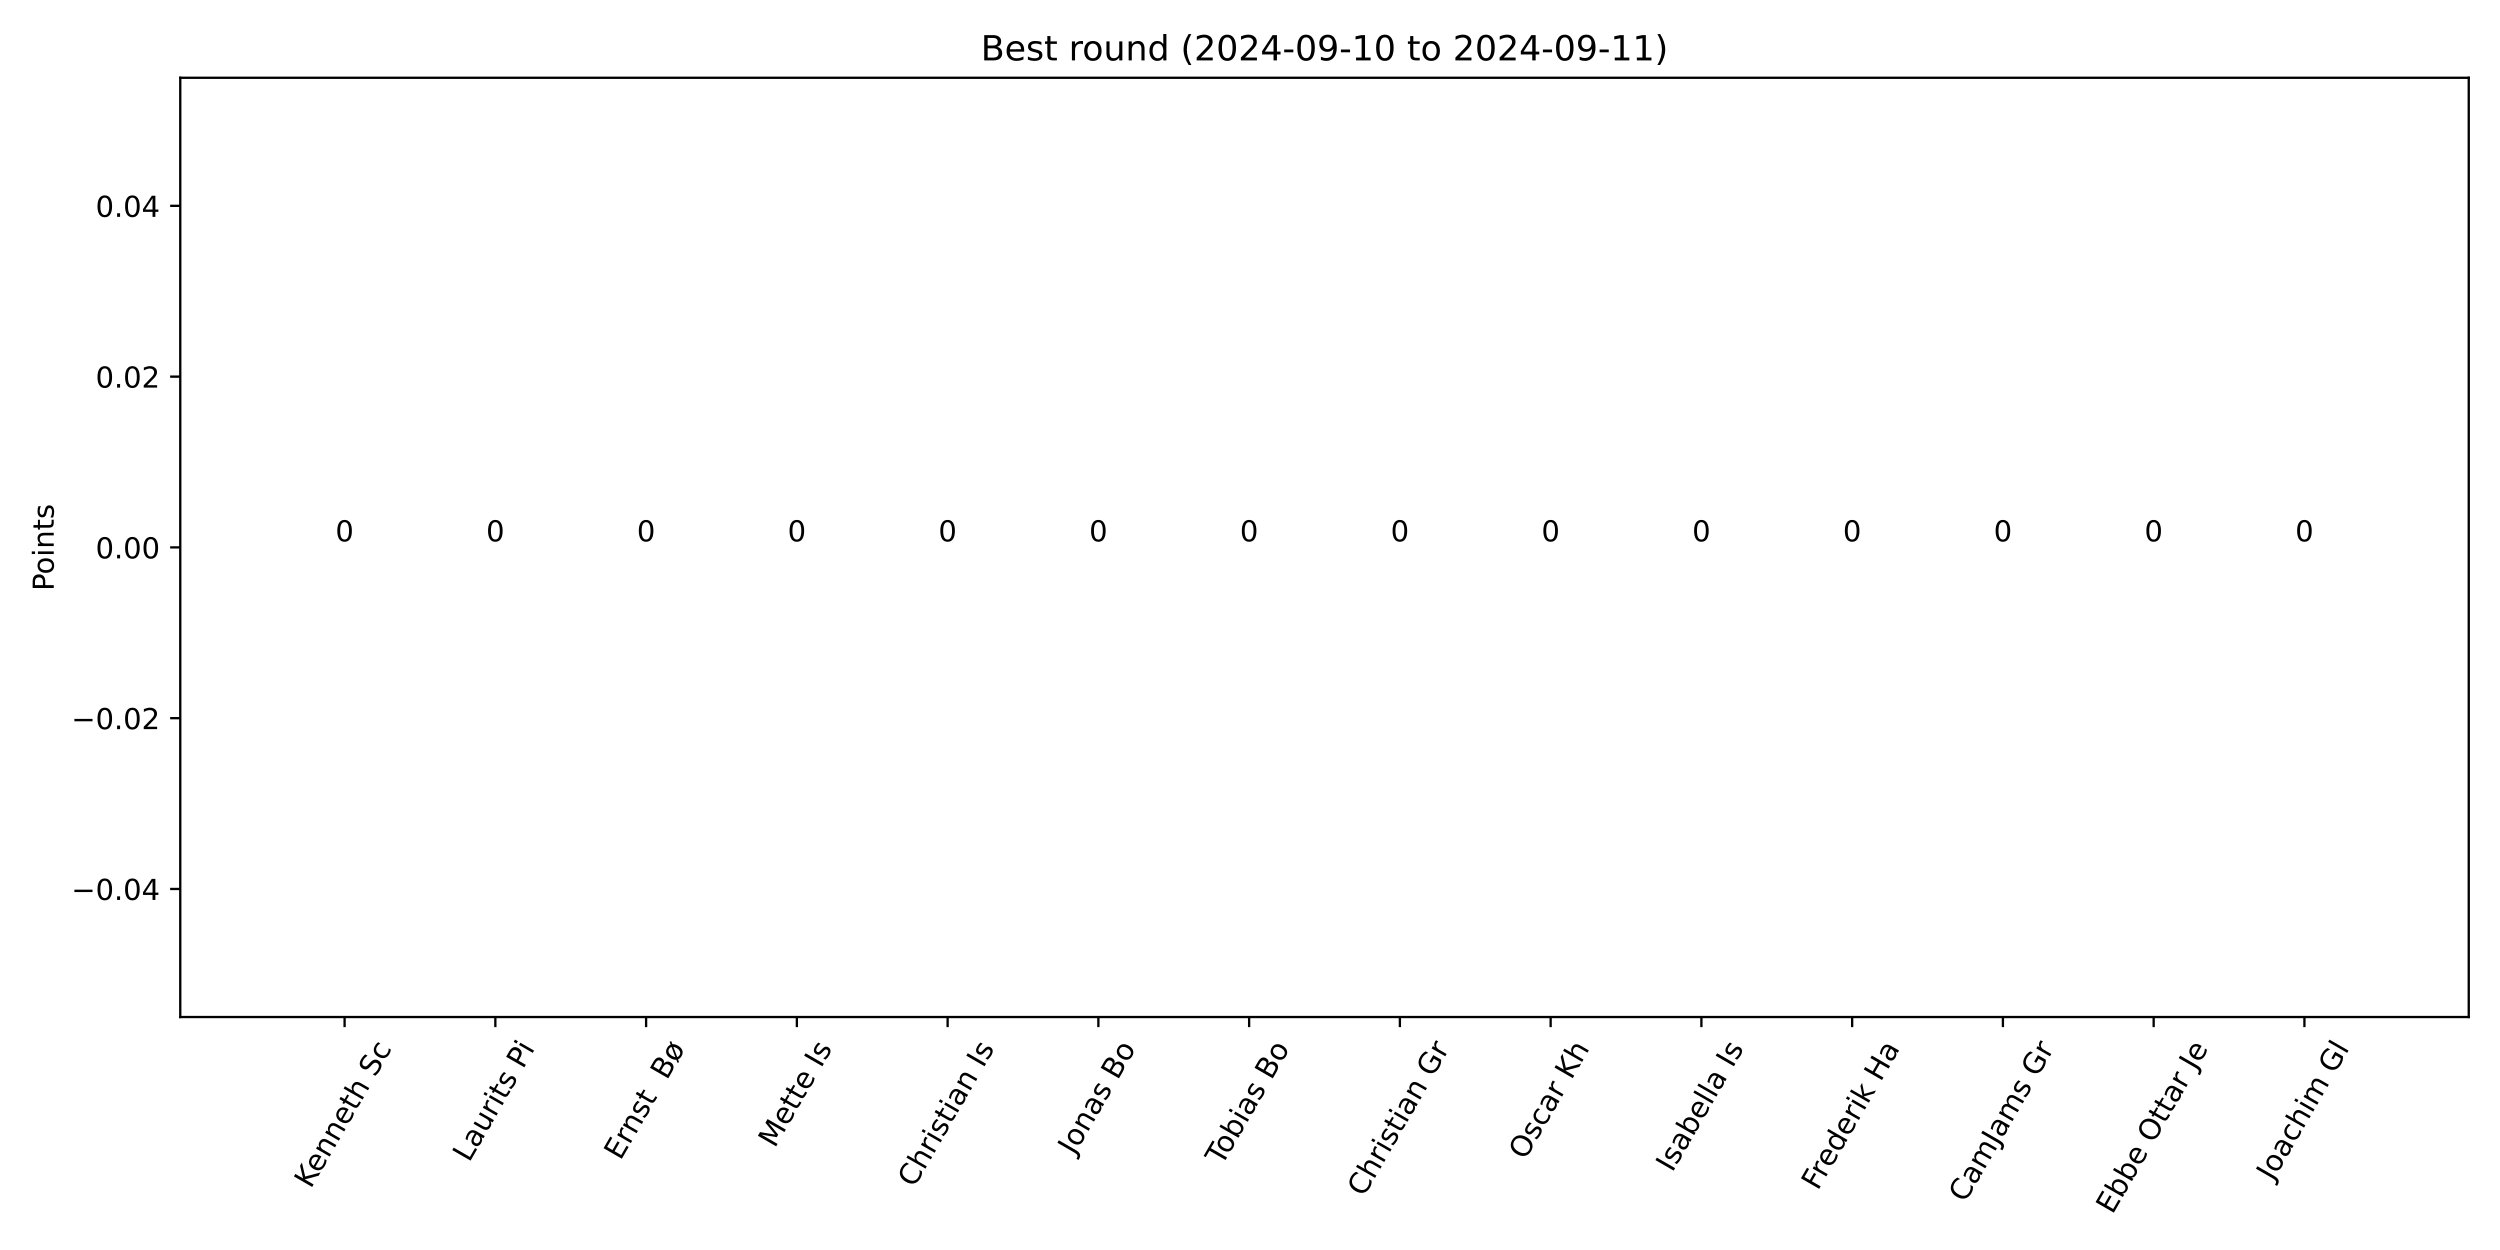
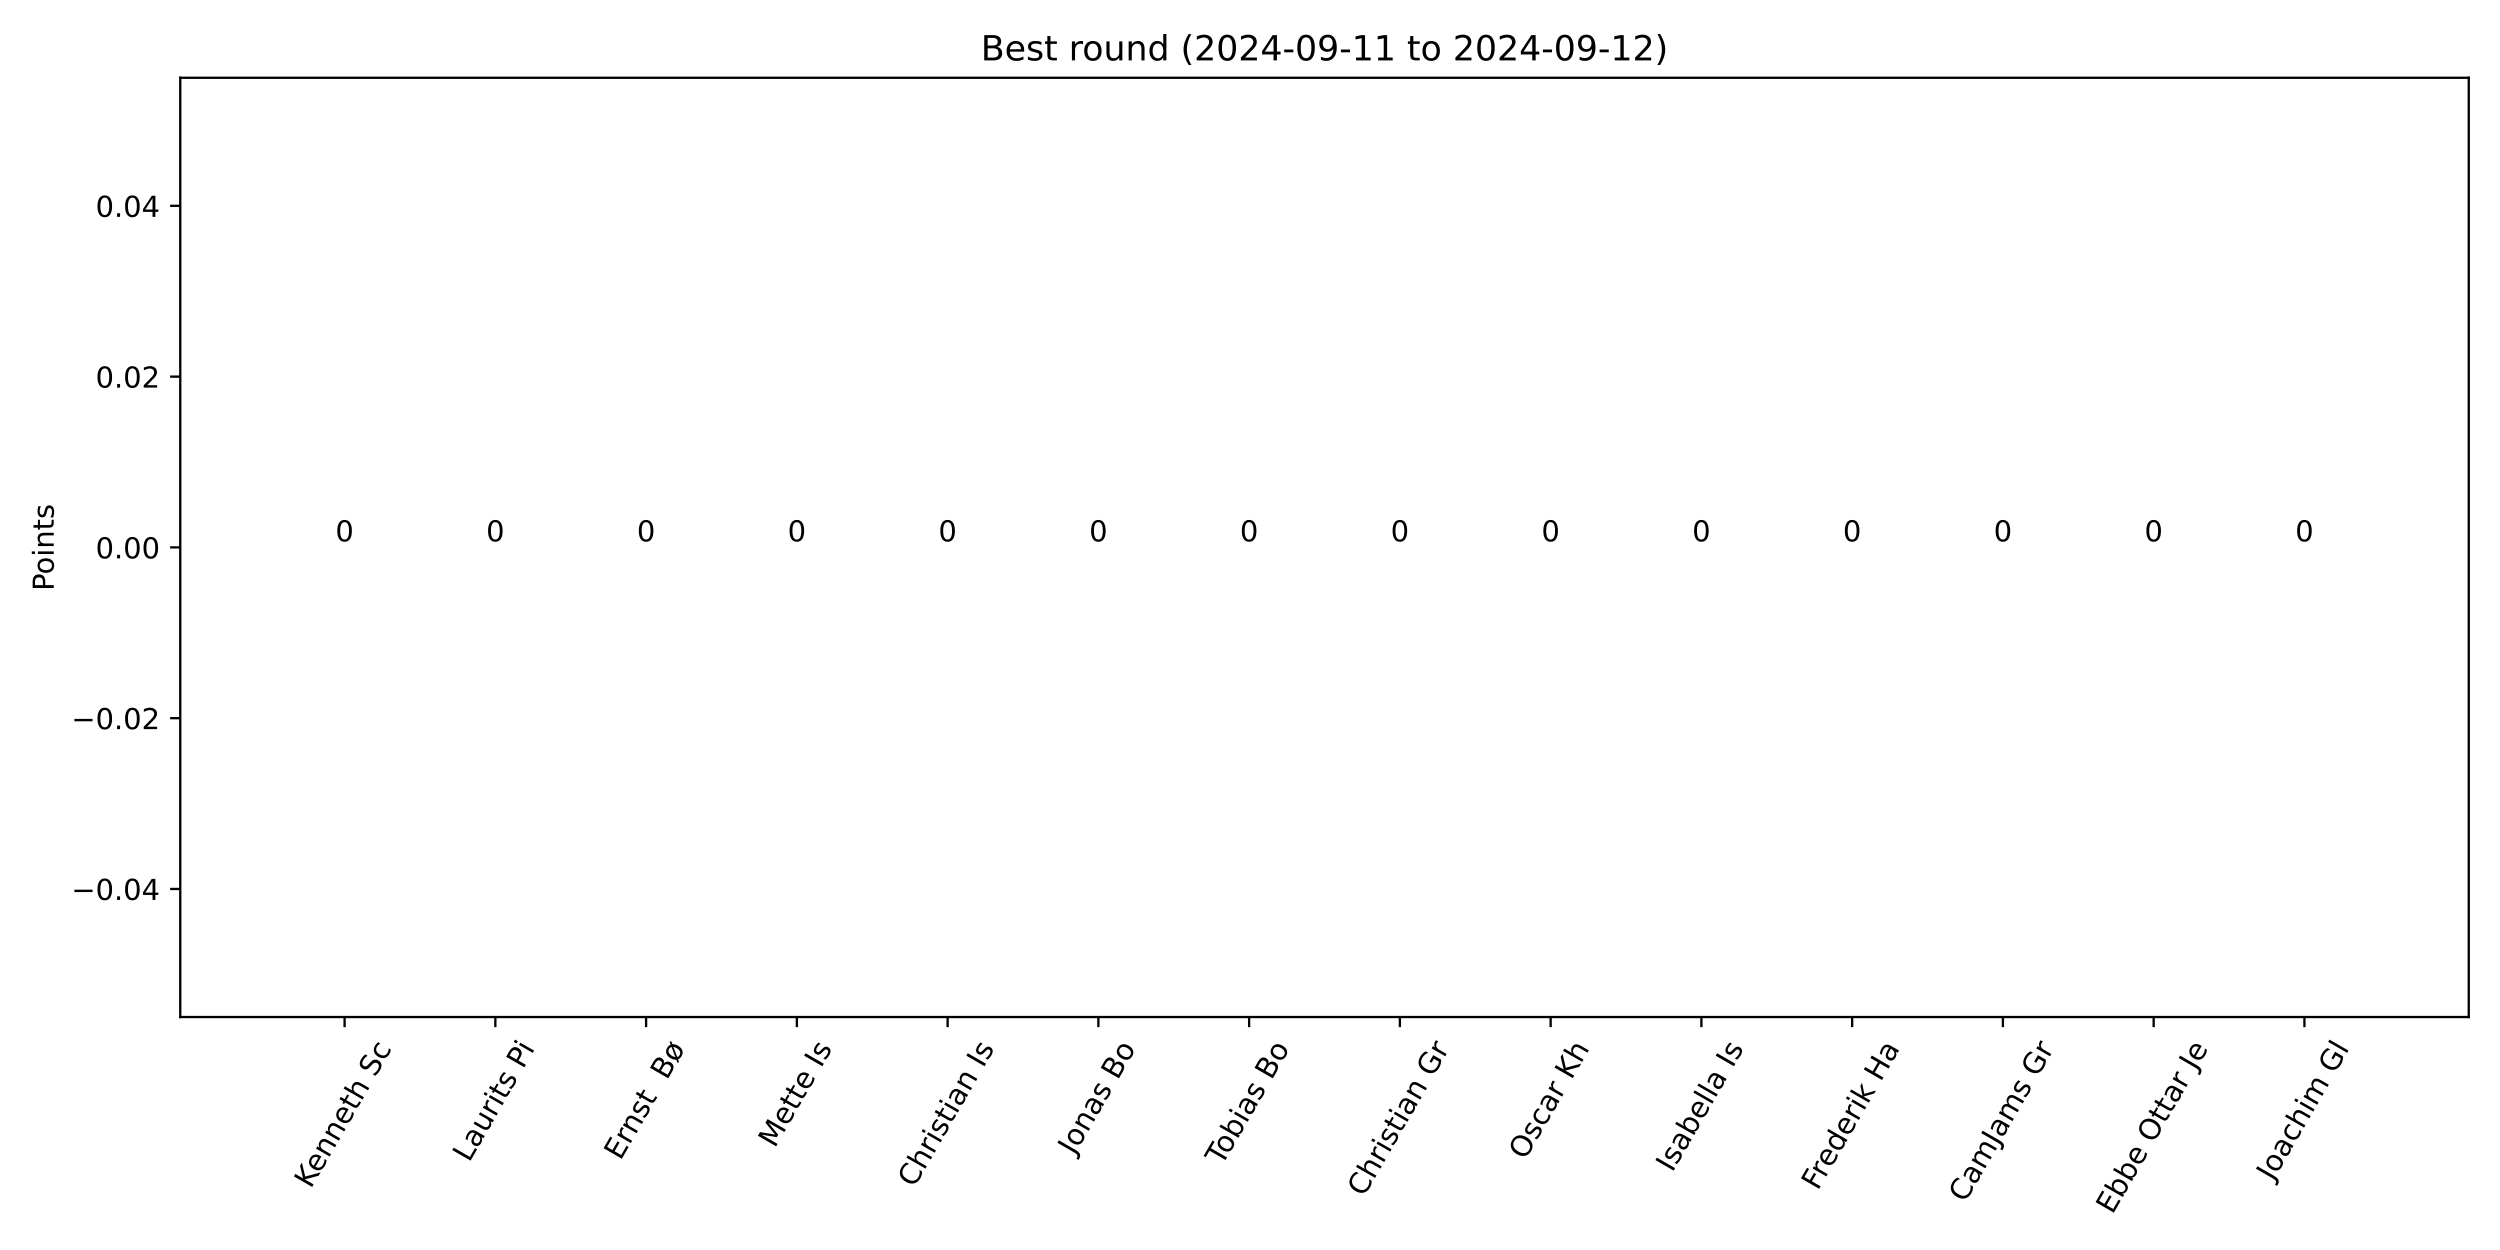
<svg xmlns="http://www.w3.org/2000/svg" xmlns:xlink="http://www.w3.org/1999/xlink" width="864pt" height="432pt" viewBox="0 0 864 432" version="1.1">
  <defs>
    <style type="text/css">*{stroke-linejoin: round; stroke-linecap: butt}</style>
  </defs>
  <g id="figure_1">
    <g id="patch_1">
      <path d="M 0 432  L 864 432  L 864 0  L 0 0  z " style="fill: #ffffff" />
    </g>
    <g id="axes_1">
      <g id="patch_2">
        <path d="M 62.3 351.483  L 853.2 351.483  L 853.2 26.88  L 62.3 26.88  z " style="fill: #ffffff" />
      </g>
      <g id="patch_3">
-         <path d="M 98.25 189.181  L 139.931 189.181  L 139.931 189.181  L 98.25 189.181  z " clip-path="url(#p43d7dd9a44)" style="fill: #1e90ff" />
+         <path d="M 98.25 189.181  L 139.931 189.181  L 139.931 189.181  L 98.25 189.181  z " clip-path="url(#p5bdcaf8f04)" style="fill: #1e90ff" />
      </g>
      <g id="patch_4">
-         <path d="M 150.351 189.181  L 192.033 189.181  L 192.033 189.181  L 150.351 189.181  z " clip-path="url(#p43d7dd9a44)" style="fill: #1e90ff" />
+         <path d="M 150.351 189.181  L 192.033 189.181  L 192.033 189.181  L 150.351 189.181  z " clip-path="url(#p5bdcaf8f04)" style="fill: #1e90ff" />
      </g>
      <g id="patch_5">
-         <path d="M 202.453 189.181  L 244.134 189.181  L 244.134 189.181  L 202.453 189.181  z " clip-path="url(#p43d7dd9a44)" style="fill: #1e90ff" />
+         <path d="M 202.453 189.181  L 244.134 189.181  L 244.134 189.181  L 202.453 189.181  z " clip-path="url(#p5bdcaf8f04)" style="fill: #1e90ff" />
      </g>
      <g id="patch_6">
-         <path d="M 254.554 189.181  L 296.236 189.181  L 296.236 189.181  L 254.554 189.181  z " clip-path="url(#p43d7dd9a44)" style="fill: #1e90ff" />
+         <path d="M 254.554 189.181  L 296.236 189.181  L 296.236 189.181  L 254.554 189.181  z " clip-path="url(#p5bdcaf8f04)" style="fill: #1e90ff" />
      </g>
      <g id="patch_7">
-         <path d="M 306.656 189.181  L 348.337 189.181  L 348.337 189.181  L 306.656 189.181  z " clip-path="url(#p43d7dd9a44)" style="fill: #1e90ff" />
+         <path d="M 306.656 189.181  L 348.337 189.181  L 348.337 189.181  L 306.656 189.181  z " clip-path="url(#p5bdcaf8f04)" style="fill: #1e90ff" />
      </g>
      <g id="patch_8">
-         <path d="M 358.757 189.181  L 400.438 189.181  L 400.438 189.181  L 358.757 189.181  z " clip-path="url(#p43d7dd9a44)" style="fill: #1e90ff" />
+         <path d="M 358.757 189.181  L 400.438 189.181  L 400.438 189.181  L 358.757 189.181  z " clip-path="url(#p5bdcaf8f04)" style="fill: #1e90ff" />
      </g>
      <g id="patch_9">
-         <path d="M 410.859 189.181  L 452.54 189.181  L 452.54 189.181  L 410.859 189.181  z " clip-path="url(#p43d7dd9a44)" style="fill: #1e90ff" />
+         <path d="M 410.859 189.181  L 452.54 189.181  L 452.54 189.181  L 410.859 189.181  z " clip-path="url(#p5bdcaf8f04)" style="fill: #1e90ff" />
      </g>
      <g id="patch_10">
-         <path d="M 462.96 189.181  L 504.641 189.181  L 504.641 189.181  L 462.96 189.181  z " clip-path="url(#p43d7dd9a44)" style="fill: #1e90ff" />
+         <path d="M 462.96 189.181  L 504.641 189.181  L 504.641 189.181  L 462.96 189.181  z " clip-path="url(#p5bdcaf8f04)" style="fill: #1e90ff" />
      </g>
      <g id="patch_11">
-         <path d="M 515.062 189.181  L 556.743 189.181  L 556.743 189.181  L 515.062 189.181  z " clip-path="url(#p43d7dd9a44)" style="fill: #1e90ff" />
+         <path d="M 515.062 189.181  L 556.743 189.181  L 556.743 189.181  L 515.062 189.181  z " clip-path="url(#p5bdcaf8f04)" style="fill: #1e90ff" />
      </g>
      <g id="patch_12">
-         <path d="M 567.163 189.181  L 608.844 189.181  L 608.844 189.181  L 567.163 189.181  z " clip-path="url(#p43d7dd9a44)" style="fill: #1e90ff" />
+         <path d="M 567.163 189.181  L 608.844 189.181  L 608.844 189.181  L 567.163 189.181  z " clip-path="url(#p5bdcaf8f04)" style="fill: #1e90ff" />
      </g>
      <g id="patch_13">
-         <path d="M 619.264 189.181  L 660.946 189.181  L 660.946 189.181  L 619.264 189.181  z " clip-path="url(#p43d7dd9a44)" style="fill: #1e90ff" />
+         <path d="M 619.264 189.181  L 660.946 189.181  L 660.946 189.181  L 619.264 189.181  z " clip-path="url(#p5bdcaf8f04)" style="fill: #1e90ff" />
      </g>
      <g id="patch_14">
-         <path d="M 671.366 189.181  L 713.047 189.181  L 713.047 189.181  L 671.366 189.181  z " clip-path="url(#p43d7dd9a44)" style="fill: #1e90ff" />
+         <path d="M 671.366 189.181  L 713.047 189.181  L 713.047 189.181  L 671.366 189.181  z " clip-path="url(#p5bdcaf8f04)" style="fill: #1e90ff" />
      </g>
      <g id="patch_15">
-         <path d="M 723.467 189.181  L 765.149 189.181  L 765.149 189.181  L 723.467 189.181  z " clip-path="url(#p43d7dd9a44)" style="fill: #1e90ff" />
+         <path d="M 723.467 189.181  L 765.149 189.181  L 765.149 189.181  L 723.467 189.181  z " clip-path="url(#p5bdcaf8f04)" style="fill: #1e90ff" />
      </g>
      <g id="patch_16">
-         <path d="M 775.569 189.181  L 817.25 189.181  L 817.25 189.181  L 775.569 189.181  z " clip-path="url(#p43d7dd9a44)" style="fill: #1e90ff" />
+         <path d="M 775.569 189.181  L 817.25 189.181  L 817.25 189.181  L 775.569 189.181  z " clip-path="url(#p5bdcaf8f04)" style="fill: #1e90ff" />
      </g>
      <g id="matplotlib.axis_1">
        <g id="xtick_1">
          <g id="line2d_1">
            <defs>
-               <path id="m9a21e7eac4" d="M 0 0  L 0 3.5  " style="stroke: #000000; stroke-width: 0.8" />
+               <path id="mdabfb76293" d="M 0 0  L 0 3.5  " style="stroke: #000000; stroke-width: 0.8" />
            </defs>
            <g>
-               <use xlink:href="#m9a21e7eac4" x="119.091" y="351.483" style="stroke: #000000; stroke-width: 0.8" />
+               <use xlink:href="#mdabfb76293" x="119.091" y="351.483" style="stroke: #000000; stroke-width: 0.8" />
            </g>
          </g>
          <g id="text_1">
            <g transform="translate(107.3998 411.0581) rotate(-60) scale(0.1 -0.1)">
              <defs>
                <path id="DejaVuSans-4b" d="M 628 4666  L 1259 4666  L 1259 2694  L 3353 4666  L 4166 4666  L 1850 2491  L 4331 0  L 3500 0  L 1259 2247  L 1259 0  L 628 0  L 628 4666  z " transform="scale(0.015625)" />
                <path id="DejaVuSans-65" d="M 3597 1894  L 3597 1613  L 953 1613  Q 991 1019 1311 708  Q 1631 397 2203 397  Q 2534 397 2845 478  Q 3156 559 3463 722  L 3463 178  Q 3153 47 2828 -22  Q 2503 -91 2169 -91  Q 1331 -91 842 396  Q 353 884 353 1716  Q 353 2575 817 3079  Q 1281 3584 2069 3584  Q 2775 3584 3186 3129  Q 3597 2675 3597 1894  z M 3022 2063  Q 3016 2534 2758 2815  Q 2500 3097 2075 3097  Q 1594 3097 1305 2825  Q 1016 2553 972 2059  L 3022 2063  z " transform="scale(0.015625)" />
                <path id="DejaVuSans-6e" d="M 3513 2113  L 3513 0  L 2938 0  L 2938 2094  Q 2938 2591 2744 2837  Q 2550 3084 2163 3084  Q 1697 3084 1428 2787  Q 1159 2491 1159 1978  L 1159 0  L 581 0  L 581 3500  L 1159 3500  L 1159 2956  Q 1366 3272 1645 3428  Q 1925 3584 2291 3584  Q 2894 3584 3203 3211  Q 3513 2838 3513 2113  z " transform="scale(0.015625)" />
                <path id="DejaVuSans-74" d="M 1172 4494  L 1172 3500  L 2356 3500  L 2356 3053  L 1172 3053  L 1172 1153  Q 1172 725 1289 603  Q 1406 481 1766 481  L 2356 481  L 2356 0  L 1766 0  Q 1100 0 847 248  Q 594 497 594 1153  L 594 3053  L 172 3053  L 172 3500  L 594 3500  L 594 4494  L 1172 4494  z " transform="scale(0.015625)" />
                <path id="DejaVuSans-68" d="M 3513 2113  L 3513 0  L 2938 0  L 2938 2094  Q 2938 2591 2744 2837  Q 2550 3084 2163 3084  Q 1697 3084 1428 2787  Q 1159 2491 1159 1978  L 1159 0  L 581 0  L 581 4863  L 1159 4863  L 1159 2956  Q 1366 3272 1645 3428  Q 1925 3584 2291 3584  Q 2894 3584 3203 3211  Q 3513 2838 3513 2113  z " transform="scale(0.015625)" />
                <path id="DejaVuSans-20" transform="scale(0.015625)" />
                <path id="DejaVuSans-53" d="M 3425 4513  L 3425 3897  Q 3066 4069 2747 4153  Q 2428 4238 2131 4238  Q 1616 4238 1336 4038  Q 1056 3838 1056 3469  Q 1056 3159 1242 3001  Q 1428 2844 1947 2747  L 2328 2669  Q 3034 2534 3370 2195  Q 3706 1856 3706 1288  Q 3706 609 3251 259  Q 2797 -91 1919 -91  Q 1588 -91 1214 -16  Q 841 59 441 206  L 441 856  Q 825 641 1194 531  Q 1563 422 1919 422  Q 2459 422 2753 634  Q 3047 847 3047 1241  Q 3047 1584 2836 1778  Q 2625 1972 2144 2069  L 1759 2144  Q 1053 2284 737 2584  Q 422 2884 422 3419  Q 422 4038 858 4394  Q 1294 4750 2059 4750  Q 2388 4750 2728 4690  Q 3069 4631 3425 4513  z " transform="scale(0.015625)" />
                <path id="DejaVuSans-63" d="M 3122 3366  L 3122 2828  Q 2878 2963 2633 3030  Q 2388 3097 2138 3097  Q 1578 3097 1268 2742  Q 959 2388 959 1747  Q 959 1106 1268 751  Q 1578 397 2138 397  Q 2388 397 2633 464  Q 2878 531 3122 666  L 3122 134  Q 2881 22 2623 -34  Q 2366 -91 2075 -91  Q 1284 -91 818 406  Q 353 903 353 1747  Q 353 2603 823 3093  Q 1294 3584 2113 3584  Q 2378 3584 2631 3529  Q 2884 3475 3122 3366  z " transform="scale(0.015625)" />
              </defs>
              <use xlink:href="#DejaVuSans-4b" />
              <use xlink:href="#DejaVuSans-65" x="60.576" />
              <use xlink:href="#DejaVuSans-6e" x="122.1" />
              <use xlink:href="#DejaVuSans-6e" x="185.479" />
              <use xlink:href="#DejaVuSans-65" x="248.857" />
              <use xlink:href="#DejaVuSans-74" x="310.381" />
              <use xlink:href="#DejaVuSans-68" x="349.59" />
              <use xlink:href="#DejaVuSans-20" x="412.969" />
              <use xlink:href="#DejaVuSans-53" x="444.756" />
              <use xlink:href="#DejaVuSans-63" x="508.232" />
            </g>
          </g>
        </g>
        <g id="xtick_2">
          <g id="line2d_2">
            <g>
-               <use xlink:href="#m9a21e7eac4" x="171.192" y="351.483" style="stroke: #000000; stroke-width: 0.8" />
+               <use xlink:href="#mdabfb76293" x="171.192" y="351.483" style="stroke: #000000; stroke-width: 0.8" />
            </g>
          </g>
          <g id="text_2">
            <g transform="translate(162.1274 401.9608) rotate(-60) scale(0.1 -0.1)">
              <defs>
                <path id="DejaVuSans-4c" d="M 628 4666  L 1259 4666  L 1259 531  L 3531 531  L 3531 0  L 628 0  L 628 4666  z " transform="scale(0.015625)" />
                <path id="DejaVuSans-61" d="M 2194 1759  Q 1497 1759 1228 1600  Q 959 1441 959 1056  Q 959 750 1161 570  Q 1363 391 1709 391  Q 2188 391 2477 730  Q 2766 1069 2766 1631  L 2766 1759  L 2194 1759  z M 3341 1997  L 3341 0  L 2766 0  L 2766 531  Q 2569 213 2275 61  Q 1981 -91 1556 -91  Q 1019 -91 701 211  Q 384 513 384 1019  Q 384 1609 779 1909  Q 1175 2209 1959 2209  L 2766 2209  L 2766 2266  Q 2766 2663 2505 2880  Q 2244 3097 1772 3097  Q 1472 3097 1187 3025  Q 903 2953 641 2809  L 641 3341  Q 956 3463 1253 3523  Q 1550 3584 1831 3584  Q 2591 3584 2966 3190  Q 3341 2797 3341 1997  z " transform="scale(0.015625)" />
                <path id="DejaVuSans-75" d="M 544 1381  L 544 3500  L 1119 3500  L 1119 1403  Q 1119 906 1312 657  Q 1506 409 1894 409  Q 2359 409 2629 706  Q 2900 1003 2900 1516  L 2900 3500  L 3475 3500  L 3475 0  L 2900 0  L 2900 538  Q 2691 219 2414 64  Q 2138 -91 1772 -91  Q 1169 -91 856 284  Q 544 659 544 1381  z M 1991 3584  L 1991 3584  z " transform="scale(0.015625)" />
                <path id="DejaVuSans-72" d="M 2631 2963  Q 2534 3019 2420 3045  Q 2306 3072 2169 3072  Q 1681 3072 1420 2755  Q 1159 2438 1159 1844  L 1159 0  L 581 0  L 581 3500  L 1159 3500  L 1159 2956  Q 1341 3275 1631 3429  Q 1922 3584 2338 3584  Q 2397 3584 2469 3576  Q 2541 3569 2628 3553  L 2631 2963  z " transform="scale(0.015625)" />
                <path id="DejaVuSans-69" d="M 603 3500  L 1178 3500  L 1178 0  L 603 0  L 603 3500  z M 603 4863  L 1178 4863  L 1178 4134  L 603 4134  L 603 4863  z " transform="scale(0.015625)" />
                <path id="DejaVuSans-73" d="M 2834 3397  L 2834 2853  Q 2591 2978 2328 3040  Q 2066 3103 1784 3103  Q 1356 3103 1142 2972  Q 928 2841 928 2578  Q 928 2378 1081 2264  Q 1234 2150 1697 2047  L 1894 2003  Q 2506 1872 2764 1633  Q 3022 1394 3022 966  Q 3022 478 2636 193  Q 2250 -91 1575 -91  Q 1294 -91 989 -36  Q 684 19 347 128  L 347 722  Q 666 556 975 473  Q 1284 391 1588 391  Q 1994 391 2212 530  Q 2431 669 2431 922  Q 2431 1156 2273 1281  Q 2116 1406 1581 1522  L 1381 1569  Q 847 1681 609 1914  Q 372 2147 372 2553  Q 372 3047 722 3315  Q 1072 3584 1716 3584  Q 2034 3584 2315 3537  Q 2597 3491 2834 3397  z " transform="scale(0.015625)" />
                <path id="DejaVuSans-50" d="M 1259 4147  L 1259 2394  L 2053 2394  Q 2494 2394 2734 2622  Q 2975 2850 2975 3272  Q 2975 3691 2734 3919  Q 2494 4147 2053 4147  L 1259 4147  z M 628 4666  L 2053 4666  Q 2838 4666 3239 4311  Q 3641 3956 3641 3272  Q 3641 2581 3239 2228  Q 2838 1875 2053 1875  L 1259 1875  L 1259 0  L 628 0  L 628 4666  z " transform="scale(0.015625)" />
              </defs>
              <use xlink:href="#DejaVuSans-4c" />
              <use xlink:href="#DejaVuSans-61" x="55.713" />
              <use xlink:href="#DejaVuSans-75" x="116.992" />
              <use xlink:href="#DejaVuSans-72" x="180.371" />
              <use xlink:href="#DejaVuSans-69" x="221.484" />
              <use xlink:href="#DejaVuSans-74" x="249.268" />
              <use xlink:href="#DejaVuSans-73" x="288.477" />
              <use xlink:href="#DejaVuSans-20" x="340.576" />
              <use xlink:href="#DejaVuSans-50" x="372.363" />
              <use xlink:href="#DejaVuSans-69" x="430.416" />
            </g>
          </g>
        </g>
        <g id="xtick_3">
          <g id="line2d_3">
            <g>
-               <use xlink:href="#m9a21e7eac4" x="223.293" y="351.483" style="stroke: #000000; stroke-width: 0.8" />
+               <use xlink:href="#mdabfb76293" x="223.293" y="351.483" style="stroke: #000000; stroke-width: 0.8" />
            </g>
          </g>
          <g id="text_3">
            <g transform="translate(214.4187 401.3031) rotate(-60) scale(0.1 -0.1)">
              <defs>
                <path id="DejaVuSans-45" d="M 628 4666  L 3578 4666  L 3578 4134  L 1259 4134  L 1259 2753  L 3481 2753  L 3481 2222  L 1259 2222  L 1259 531  L 3634 531  L 3634 0  L 628 0  L 628 4666  z " transform="scale(0.015625)" />
                <path id="DejaVuSans-42" d="M 1259 2228  L 1259 519  L 2272 519  Q 2781 519 3026 730  Q 3272 941 3272 1375  Q 3272 1813 3026 2020  Q 2781 2228 2272 2228  L 1259 2228  z M 1259 4147  L 1259 2741  L 2194 2741  Q 2656 2741 2882 2914  Q 3109 3088 3109 3444  Q 3109 3797 2882 3972  Q 2656 4147 2194 4147  L 1259 4147  z M 628 4666  L 2241 4666  Q 2963 4666 3353 4366  Q 3744 4066 3744 3513  Q 3744 3084 3544 2831  Q 3344 2578 2956 2516  Q 3422 2416 3680 2098  Q 3938 1781 3938 1306  Q 3938 681 3513 340  Q 3088 0 2303 0  L 628 0  L 628 4666  z " transform="scale(0.015625)" />
                <path id="DejaVuSans-f8" d="M 2828 2503  L 1306 653  Q 1434 522 1595 459  Q 1756 397 1959 397  Q 2419 397 2687 759  Q 2956 1122 2956 1747  Q 2956 1994 2925 2176  Q 2894 2359 2828 2503  z M 2606 2841  Q 2475 2969 2314 3033  Q 2153 3097 1959 3097  Q 1488 3097 1223 2730  Q 959 2363 959 1703  Q 959 1478 989 1306  Q 1019 1134 1081 991  L 2606 2841  z M 691 519  Q 522 759 437 1067  Q 353 1375 353 1747  Q 353 2609 779 3096  Q 1206 3584 1959 3584  Q 2250 3584 2498 3504  Q 2747 3425 2956 3263  L 3391 3788  L 3688 3541  L 3231 2981  Q 3397 2741 3481 2431  Q 3566 2122 3566 1747  Q 3566 888 3137 398  Q 2709 -91 1959 -91  Q 1659 -91 1407 -9  Q 1156 72 959 231  L 525 -294  L 225 -50  L 691 519  z " transform="scale(0.015625)" />
              </defs>
              <use xlink:href="#DejaVuSans-45" />
              <use xlink:href="#DejaVuSans-72" x="63.184" />
              <use xlink:href="#DejaVuSans-6e" x="102.547" />
              <use xlink:href="#DejaVuSans-73" x="165.926" />
              <use xlink:href="#DejaVuSans-74" x="218.025" />
              <use xlink:href="#DejaVuSans-20" x="257.234" />
              <use xlink:href="#DejaVuSans-20" x="289.021" />
              <use xlink:href="#DejaVuSans-42" x="320.809" />
              <use xlink:href="#DejaVuSans-f8" x="389.412" />
            </g>
          </g>
        </g>
        <g id="xtick_4">
          <g id="line2d_4">
            <g>
-               <use xlink:href="#m9a21e7eac4" x="275.395" y="351.483" style="stroke: #000000; stroke-width: 0.8" />
+               <use xlink:href="#mdabfb76293" x="275.395" y="351.483" style="stroke: #000000; stroke-width: 0.8" />
            </g>
          </g>
          <g id="text_4">
            <g transform="translate(267.7565 397.0204) rotate(-60) scale(0.1 -0.1)">
              <defs>
                <path id="DejaVuSans-4d" d="M 628 4666  L 1569 4666  L 2759 1491  L 3956 4666  L 4897 4666  L 4897 0  L 4281 0  L 4281 4097  L 3078 897  L 2444 897  L 1241 4097  L 1241 0  L 628 0  L 628 4666  z " transform="scale(0.015625)" />
                <path id="DejaVuSans-49" d="M 628 4666  L 1259 4666  L 1259 0  L 628 0  L 628 4666  z " transform="scale(0.015625)" />
              </defs>
              <use xlink:href="#DejaVuSans-4d" />
              <use xlink:href="#DejaVuSans-65" x="86.279" />
              <use xlink:href="#DejaVuSans-74" x="147.803" />
              <use xlink:href="#DejaVuSans-74" x="187.012" />
              <use xlink:href="#DejaVuSans-65" x="226.221" />
              <use xlink:href="#DejaVuSans-20" x="287.744" />
              <use xlink:href="#DejaVuSans-49" x="319.531" />
              <use xlink:href="#DejaVuSans-73" x="349.023" />
            </g>
          </g>
        </g>
        <g id="xtick_5">
          <g id="line2d_5">
            <g>
-               <use xlink:href="#m9a21e7eac4" x="327.496" y="351.483" style="stroke: #000000; stroke-width: 0.8" />
+               <use xlink:href="#mdabfb76293" x="327.496" y="351.483" style="stroke: #000000; stroke-width: 0.8" />
            </g>
          </g>
          <g id="text_5">
            <g transform="translate(315.906 410.7103) rotate(-60) scale(0.1 -0.1)">
              <defs>
                <path id="DejaVuSans-43" d="M 4122 4306  L 4122 3641  Q 3803 3938 3442 4084  Q 3081 4231 2675 4231  Q 1875 4231 1450 3742  Q 1025 3253 1025 2328  Q 1025 1406 1450 917  Q 1875 428 2675 428  Q 3081 428 3442 575  Q 3803 722 4122 1019  L 4122 359  Q 3791 134 3420 21  Q 3050 -91 2638 -91  Q 1578 -91 968 557  Q 359 1206 359 2328  Q 359 3453 968 4101  Q 1578 4750 2638 4750  Q 3056 4750 3426 4639  Q 3797 4528 4122 4306  z " transform="scale(0.015625)" />
              </defs>
              <use xlink:href="#DejaVuSans-43" />
              <use xlink:href="#DejaVuSans-68" x="69.824" />
              <use xlink:href="#DejaVuSans-72" x="133.203" />
              <use xlink:href="#DejaVuSans-69" x="174.316" />
              <use xlink:href="#DejaVuSans-73" x="202.1" />
              <use xlink:href="#DejaVuSans-74" x="254.199" />
              <use xlink:href="#DejaVuSans-69" x="293.408" />
              <use xlink:href="#DejaVuSans-61" x="321.191" />
              <use xlink:href="#DejaVuSans-6e" x="382.471" />
              <use xlink:href="#DejaVuSans-20" x="445.85" />
              <use xlink:href="#DejaVuSans-49" x="477.637" />
              <use xlink:href="#DejaVuSans-73" x="507.129" />
            </g>
          </g>
        </g>
        <g id="xtick_6">
          <g id="line2d_6">
            <g>
-               <use xlink:href="#m9a21e7eac4" x="379.598" y="351.483" style="stroke: #000000; stroke-width: 0.8" />
+               <use xlink:href="#mdabfb76293" x="379.598" y="351.483" style="stroke: #000000; stroke-width: 0.8" />
            </g>
          </g>
          <g id="text_6">
            <g transform="translate(371.2621 399.4358) rotate(-60) scale(0.1 -0.1)">
              <defs>
                <path id="DejaVuSans-4a" d="M 628 4666  L 1259 4666  L 1259 325  Q 1259 -519 939 -900  Q 619 -1281 -91 -1281  L -331 -1281  L -331 -750  L -134 -750  Q 284 -750 456 -515  Q 628 -281 628 325  L 628 4666  z " transform="scale(0.015625)" />
                <path id="DejaVuSans-6f" d="M 1959 3097  Q 1497 3097 1228 2736  Q 959 2375 959 1747  Q 959 1119 1226 758  Q 1494 397 1959 397  Q 2419 397 2687 759  Q 2956 1122 2956 1747  Q 2956 2369 2687 2733  Q 2419 3097 1959 3097  z M 1959 3584  Q 2709 3584 3137 3096  Q 3566 2609 3566 1747  Q 3566 888 3137 398  Q 2709 -91 1959 -91  Q 1206 -91 779 398  Q 353 888 353 1747  Q 353 2609 779 3096  Q 1206 3584 1959 3584  z " transform="scale(0.015625)" />
              </defs>
              <use xlink:href="#DejaVuSans-4a" />
              <use xlink:href="#DejaVuSans-6f" x="29.492" />
              <use xlink:href="#DejaVuSans-6e" x="90.674" />
              <use xlink:href="#DejaVuSans-61" x="154.053" />
              <use xlink:href="#DejaVuSans-73" x="215.332" />
              <use xlink:href="#DejaVuSans-20" x="267.432" />
              <use xlink:href="#DejaVuSans-42" x="299.219" />
              <use xlink:href="#DejaVuSans-6f" x="367.822" />
            </g>
          </g>
        </g>
        <g id="xtick_7">
          <g id="line2d_7">
            <g>
-               <use xlink:href="#m9a21e7eac4" x="431.699" y="351.483" style="stroke: #000000; stroke-width: 0.8" />
+               <use xlink:href="#mdabfb76293" x="431.699" y="351.483" style="stroke: #000000; stroke-width: 0.8" />
            </g>
          </g>
          <g id="text_7">
            <g transform="translate(422.3019 403.1137) rotate(-60) scale(0.1 -0.1)">
              <defs>
                <path id="DejaVuSans-54" d="M -19 4666  L 3928 4666  L 3928 4134  L 2272 4134  L 2272 0  L 1638 0  L 1638 4134  L -19 4134  L -19 4666  z " transform="scale(0.015625)" />
                <path id="DejaVuSans-62" d="M 3116 1747  Q 3116 2381 2855 2742  Q 2594 3103 2138 3103  Q 1681 3103 1420 2742  Q 1159 2381 1159 1747  Q 1159 1113 1420 752  Q 1681 391 2138 391  Q 2594 391 2855 752  Q 3116 1113 3116 1747  z M 1159 2969  Q 1341 3281 1617 3432  Q 1894 3584 2278 3584  Q 2916 3584 3314 3078  Q 3713 2572 3713 1747  Q 3713 922 3314 415  Q 2916 -91 2278 -91  Q 1894 -91 1617 61  Q 1341 213 1159 525  L 1159 0  L 581 0  L 581 4863  L 1159 4863  L 1159 2969  z " transform="scale(0.015625)" />
              </defs>
              <use xlink:href="#DejaVuSans-54" />
              <use xlink:href="#DejaVuSans-6f" x="44.084" />
              <use xlink:href="#DejaVuSans-62" x="105.266" />
              <use xlink:href="#DejaVuSans-69" x="168.742" />
              <use xlink:href="#DejaVuSans-61" x="196.525" />
              <use xlink:href="#DejaVuSans-73" x="257.805" />
              <use xlink:href="#DejaVuSans-20" x="309.904" />
              <use xlink:href="#DejaVuSans-42" x="341.691" />
              <use xlink:href="#DejaVuSans-6f" x="410.295" />
            </g>
          </g>
        </g>
        <g id="xtick_8">
          <g id="line2d_8">
            <g>
-               <use xlink:href="#m9a21e7eac4" x="483.801" y="351.483" style="stroke: #000000; stroke-width: 0.8" />
+               <use xlink:href="#mdabfb76293" x="483.801" y="351.483" style="stroke: #000000; stroke-width: 0.8" />
            </g>
          </g>
          <g id="text_8">
            <g transform="translate(471.2853 413.9146) rotate(-60) scale(0.1 -0.1)">
              <defs>
                <path id="DejaVuSans-47" d="M 3809 666  L 3809 1919  L 2778 1919  L 2778 2438  L 4434 2438  L 4434 434  Q 4069 175 3628 42  Q 3188 -91 2688 -91  Q 1594 -91 976 548  Q 359 1188 359 2328  Q 359 3472 976 4111  Q 1594 4750 2688 4750  Q 3144 4750 3555 4637  Q 3966 4525 4313 4306  L 4313 3634  Q 3963 3931 3569 4081  Q 3175 4231 2741 4231  Q 1884 4231 1454 3753  Q 1025 3275 1025 2328  Q 1025 1384 1454 906  Q 1884 428 2741 428  Q 3075 428 3337 486  Q 3600 544 3809 666  z " transform="scale(0.015625)" />
              </defs>
              <use xlink:href="#DejaVuSans-43" />
              <use xlink:href="#DejaVuSans-68" x="69.824" />
              <use xlink:href="#DejaVuSans-72" x="133.203" />
              <use xlink:href="#DejaVuSans-69" x="174.316" />
              <use xlink:href="#DejaVuSans-73" x="202.1" />
              <use xlink:href="#DejaVuSans-74" x="254.199" />
              <use xlink:href="#DejaVuSans-69" x="293.408" />
              <use xlink:href="#DejaVuSans-61" x="321.191" />
              <use xlink:href="#DejaVuSans-6e" x="382.471" />
              <use xlink:href="#DejaVuSans-20" x="445.85" />
              <use xlink:href="#DejaVuSans-47" x="477.637" />
              <use xlink:href="#DejaVuSans-72" x="555.127" />
            </g>
          </g>
        </g>
        <g id="xtick_9">
          <g id="line2d_9">
            <g>
-               <use xlink:href="#m9a21e7eac4" x="535.902" y="351.483" style="stroke: #000000; stroke-width: 0.8" />
+               <use xlink:href="#mdabfb76293" x="535.902" y="351.483" style="stroke: #000000; stroke-width: 0.8" />
            </g>
          </g>
          <g id="text_9">
            <g transform="translate(527.0688 401.1597) rotate(-60) scale(0.1 -0.1)">
              <defs>
                <path id="DejaVuSans-4f" d="M 2522 4238  Q 1834 4238 1429 3725  Q 1025 3213 1025 2328  Q 1025 1447 1429 934  Q 1834 422 2522 422  Q 3209 422 3611 934  Q 4013 1447 4013 2328  Q 4013 3213 3611 3725  Q 3209 4238 2522 4238  z M 2522 4750  Q 3503 4750 4090 4092  Q 4678 3434 4678 2328  Q 4678 1225 4090 567  Q 3503 -91 2522 -91  Q 1538 -91 948 565  Q 359 1222 359 2328  Q 359 3434 948 4092  Q 1538 4750 2522 4750  z " transform="scale(0.015625)" />
              </defs>
              <use xlink:href="#DejaVuSans-4f" />
              <use xlink:href="#DejaVuSans-73" x="78.711" />
              <use xlink:href="#DejaVuSans-63" x="130.811" />
              <use xlink:href="#DejaVuSans-61" x="185.791" />
              <use xlink:href="#DejaVuSans-72" x="247.07" />
              <use xlink:href="#DejaVuSans-20" x="288.184" />
              <use xlink:href="#DejaVuSans-4b" x="319.971" />
              <use xlink:href="#DejaVuSans-68" x="385.547" />
            </g>
          </g>
        </g>
        <g id="xtick_10">
          <g id="line2d_10">
            <g>
-               <use xlink:href="#m9a21e7eac4" x="588.004" y="351.483" style="stroke: #000000; stroke-width: 0.8" />
+               <use xlink:href="#mdabfb76293" x="588.004" y="351.483" style="stroke: #000000; stroke-width: 0.8" />
            </g>
          </g>
          <g id="text_10">
            <g transform="translate(577.9406 405.4195) rotate(-60) scale(0.1 -0.1)">
              <defs>
                <path id="DejaVuSans-6c" d="M 603 4863  L 1178 4863  L 1178 0  L 603 0  L 603 4863  z " transform="scale(0.015625)" />
              </defs>
              <use xlink:href="#DejaVuSans-49" />
              <use xlink:href="#DejaVuSans-73" x="29.492" />
              <use xlink:href="#DejaVuSans-61" x="81.592" />
              <use xlink:href="#DejaVuSans-62" x="142.871" />
              <use xlink:href="#DejaVuSans-65" x="206.348" />
              <use xlink:href="#DejaVuSans-6c" x="267.871" />
              <use xlink:href="#DejaVuSans-6c" x="295.654" />
              <use xlink:href="#DejaVuSans-61" x="323.438" />
              <use xlink:href="#DejaVuSans-20" x="384.717" />
              <use xlink:href="#DejaVuSans-49" x="416.504" />
              <use xlink:href="#DejaVuSans-73" x="445.996" />
            </g>
          </g>
        </g>
        <g id="xtick_11">
          <g id="line2d_11">
            <g>
-               <use xlink:href="#m9a21e7eac4" x="640.105" y="351.483" style="stroke: #000000; stroke-width: 0.8" />
+               <use xlink:href="#mdabfb76293" x="640.105" y="351.483" style="stroke: #000000; stroke-width: 0.8" />
            </g>
          </g>
          <g id="text_11">
            <g transform="translate(628.2264 411.709) rotate(-60) scale(0.1 -0.1)">
              <defs>
                <path id="DejaVuSans-46" d="M 628 4666  L 3309 4666  L 3309 4134  L 1259 4134  L 1259 2759  L 3109 2759  L 3109 2228  L 1259 2228  L 1259 0  L 628 0  L 628 4666  z " transform="scale(0.015625)" />
                <path id="DejaVuSans-64" d="M 2906 2969  L 2906 4863  L 3481 4863  L 3481 0  L 2906 0  L 2906 525  Q 2725 213 2448 61  Q 2172 -91 1784 -91  Q 1150 -91 751 415  Q 353 922 353 1747  Q 353 2572 751 3078  Q 1150 3584 1784 3584  Q 2172 3584 2448 3432  Q 2725 3281 2906 2969  z M 947 1747  Q 947 1113 1208 752  Q 1469 391 1925 391  Q 2381 391 2643 752  Q 2906 1113 2906 1747  Q 2906 2381 2643 2742  Q 2381 3103 1925 3103  Q 1469 3103 1208 2742  Q 947 2381 947 1747  z " transform="scale(0.015625)" />
                <path id="DejaVuSans-6b" d="M 581 4863  L 1159 4863  L 1159 1991  L 2875 3500  L 3609 3500  L 1753 1863  L 3688 0  L 2938 0  L 1159 1709  L 1159 0  L 581 0  L 581 4863  z " transform="scale(0.015625)" />
                <path id="DejaVuSans-48" d="M 628 4666  L 1259 4666  L 1259 2753  L 3553 2753  L 3553 4666  L 4184 4666  L 4184 0  L 3553 0  L 3553 2222  L 1259 2222  L 1259 0  L 628 0  L 628 4666  z " transform="scale(0.015625)" />
              </defs>
              <use xlink:href="#DejaVuSans-46" />
              <use xlink:href="#DejaVuSans-72" x="50.27" />
              <use xlink:href="#DejaVuSans-65" x="89.133" />
              <use xlink:href="#DejaVuSans-64" x="150.656" />
              <use xlink:href="#DejaVuSans-65" x="214.133" />
              <use xlink:href="#DejaVuSans-72" x="275.656" />
              <use xlink:href="#DejaVuSans-69" x="316.77" />
              <use xlink:href="#DejaVuSans-6b" x="344.553" />
              <use xlink:href="#DejaVuSans-20" x="402.463" />
              <use xlink:href="#DejaVuSans-48" x="434.25" />
              <use xlink:href="#DejaVuSans-61" x="509.445" />
            </g>
          </g>
        </g>
        <g id="xtick_12">
          <g id="line2d_12">
            <g>
-               <use xlink:href="#m9a21e7eac4" x="692.207" y="351.483" style="stroke: #000000; stroke-width: 0.8" />
+               <use xlink:href="#mdabfb76293" x="692.207" y="351.483" style="stroke: #000000; stroke-width: 0.8" />
            </g>
          </g>
          <g id="text_12">
            <g transform="translate(679.1169 415.9038) rotate(-60) scale(0.1 -0.1)">
              <defs>
                <path id="DejaVuSans-6d" d="M 3328 2828  Q 3544 3216 3844 3400  Q 4144 3584 4550 3584  Q 5097 3584 5394 3201  Q 5691 2819 5691 2113  L 5691 0  L 5113 0  L 5113 2094  Q 5113 2597 4934 2840  Q 4756 3084 4391 3084  Q 3944 3084 3684 2787  Q 3425 2491 3425 1978  L 3425 0  L 2847 0  L 2847 2094  Q 2847 2600 2669 2842  Q 2491 3084 2119 3084  Q 1678 3084 1418 2786  Q 1159 2488 1159 1978  L 1159 0  L 581 0  L 581 3500  L 1159 3500  L 1159 2956  Q 1356 3278 1631 3431  Q 1906 3584 2284 3584  Q 2666 3584 2933 3390  Q 3200 3197 3328 2828  z " transform="scale(0.015625)" />
              </defs>
              <use xlink:href="#DejaVuSans-43" />
              <use xlink:href="#DejaVuSans-61" x="69.824" />
              <use xlink:href="#DejaVuSans-6d" x="131.104" />
              <use xlink:href="#DejaVuSans-4a" x="228.516" />
              <use xlink:href="#DejaVuSans-61" x="258.008" />
              <use xlink:href="#DejaVuSans-6d" x="319.287" />
              <use xlink:href="#DejaVuSans-73" x="416.699" />
              <use xlink:href="#DejaVuSans-20" x="468.799" />
              <use xlink:href="#DejaVuSans-47" x="500.586" />
              <use xlink:href="#DejaVuSans-72" x="578.076" />
            </g>
          </g>
        </g>
        <g id="xtick_13">
          <g id="line2d_13">
            <g>
-               <use xlink:href="#m9a21e7eac4" x="744.308" y="351.483" style="stroke: #000000; stroke-width: 0.8" />
+               <use xlink:href="#mdabfb76293" x="744.308" y="351.483" style="stroke: #000000; stroke-width: 0.8" />
            </g>
          </g>
          <g id="text_13">
            <g transform="translate(730.0527 419.9416) rotate(-60) scale(0.1 -0.1)">
              <use xlink:href="#DejaVuSans-45" />
              <use xlink:href="#DejaVuSans-62" x="63.184" />
              <use xlink:href="#DejaVuSans-62" x="126.66" />
              <use xlink:href="#DejaVuSans-65" x="190.137" />
              <use xlink:href="#DejaVuSans-20" x="251.66" />
              <use xlink:href="#DejaVuSans-4f" x="283.447" />
              <use xlink:href="#DejaVuSans-74" x="362.158" />
              <use xlink:href="#DejaVuSans-74" x="401.367" />
              <use xlink:href="#DejaVuSans-61" x="440.576" />
              <use xlink:href="#DejaVuSans-72" x="501.855" />
              <use xlink:href="#DejaVuSans-20" x="542.969" />
              <use xlink:href="#DejaVuSans-4a" x="574.756" />
              <use xlink:href="#DejaVuSans-65" x="604.248" />
            </g>
          </g>
        </g>
        <g id="xtick_14">
          <g id="line2d_14">
            <g>
-               <use xlink:href="#m9a21e7eac4" x="796.409" y="351.483" style="stroke: #000000; stroke-width: 0.8" />
+               <use xlink:href="#mdabfb76293" x="796.409" y="351.483" style="stroke: #000000; stroke-width: 0.8" />
            </g>
          </g>
          <g id="text_14">
            <g transform="translate(785.485 408.4032) rotate(-60) scale(0.1 -0.1)">
              <use xlink:href="#DejaVuSans-4a" />
              <use xlink:href="#DejaVuSans-6f" x="29.492" />
              <use xlink:href="#DejaVuSans-61" x="90.674" />
              <use xlink:href="#DejaVuSans-63" x="151.953" />
              <use xlink:href="#DejaVuSans-68" x="206.934" />
              <use xlink:href="#DejaVuSans-69" x="270.312" />
              <use xlink:href="#DejaVuSans-6d" x="298.096" />
              <use xlink:href="#DejaVuSans-20" x="395.508" />
              <use xlink:href="#DejaVuSans-47" x="427.295" />
              <use xlink:href="#DejaVuSans-6c" x="504.785" />
            </g>
          </g>
        </g>
      </g>
      <g id="matplotlib.axis_2">
        <g id="ytick_1">
          <g id="line2d_15">
            <defs>
-               <path id="mffb4efdbd5" d="M 0 0  L -3.5 0  " style="stroke: #000000; stroke-width: 0.8" />
+               <path id="m0cae8c1c09" d="M 0 0  L -3.5 0  " style="stroke: #000000; stroke-width: 0.8" />
            </defs>
            <g>
-               <use xlink:href="#mffb4efdbd5" x="62.3" y="307.219" style="stroke: #000000; stroke-width: 0.8" />
+               <use xlink:href="#m0cae8c1c09" x="62.3" y="307.219" style="stroke: #000000; stroke-width: 0.8" />
            </g>
          </g>
          <g id="text_15">
            <g transform="translate(24.65469 311.0179) scale(0.1 -0.1)">
              <defs>
                <path id="DejaVuSans-2212" d="M 678 2272  L 4684 2272  L 4684 1741  L 678 1741  L 678 2272  z " transform="scale(0.015625)" />
                <path id="DejaVuSans-30" d="M 2034 4250  Q 1547 4250 1301 3770  Q 1056 3291 1056 2328  Q 1056 1369 1301 889  Q 1547 409 2034 409  Q 2525 409 2770 889  Q 3016 1369 3016 2328  Q 3016 3291 2770 3770  Q 2525 4250 2034 4250  z M 2034 4750  Q 2819 4750 3233 4129  Q 3647 3509 3647 2328  Q 3647 1150 3233 529  Q 2819 -91 2034 -91  Q 1250 -91 836 529  Q 422 1150 422 2328  Q 422 3509 836 4129  Q 1250 4750 2034 4750  z " transform="scale(0.015625)" />
                <path id="DejaVuSans-2e" d="M 684 794  L 1344 794  L 1344 0  L 684 0  L 684 794  z " transform="scale(0.015625)" />
                <path id="DejaVuSans-34" d="M 2419 4116  L 825 1625  L 2419 1625  L 2419 4116  z M 2253 4666  L 3047 4666  L 3047 1625  L 3713 1625  L 3713 1100  L 3047 1100  L 3047 0  L 2419 0  L 2419 1100  L 313 1100  L 313 1709  L 2253 4666  z " transform="scale(0.015625)" />
              </defs>
              <use xlink:href="#DejaVuSans-2212" />
              <use xlink:href="#DejaVuSans-30" x="83.789" />
              <use xlink:href="#DejaVuSans-2e" x="147.412" />
              <use xlink:href="#DejaVuSans-30" x="179.199" />
              <use xlink:href="#DejaVuSans-34" x="242.822" />
            </g>
          </g>
        </g>
        <g id="ytick_2">
          <g id="line2d_16">
            <g>
-               <use xlink:href="#mffb4efdbd5" x="62.3" y="248.2" style="stroke: #000000; stroke-width: 0.8" />
+               <use xlink:href="#m0cae8c1c09" x="62.3" y="248.2" style="stroke: #000000; stroke-width: 0.8" />
            </g>
          </g>
          <g id="text_16">
            <g transform="translate(24.65469 251.9992) scale(0.1 -0.1)">
              <defs>
                <path id="DejaVuSans-32" d="M 1228 531  L 3431 531  L 3431 0  L 469 0  L 469 531  Q 828 903 1448 1529  Q 2069 2156 2228 2338  Q 2531 2678 2651 2914  Q 2772 3150 2772 3378  Q 2772 3750 2511 3984  Q 2250 4219 1831 4219  Q 1534 4219 1204 4116  Q 875 4013 500 3803  L 500 4441  Q 881 4594 1212 4672  Q 1544 4750 1819 4750  Q 2544 4750 2975 4387  Q 3406 4025 3406 3419  Q 3406 3131 3298 2873  Q 3191 2616 2906 2266  Q 2828 2175 2409 1742  Q 1991 1309 1228 531  z " transform="scale(0.015625)" />
              </defs>
              <use xlink:href="#DejaVuSans-2212" />
              <use xlink:href="#DejaVuSans-30" x="83.789" />
              <use xlink:href="#DejaVuSans-2e" x="147.412" />
              <use xlink:href="#DejaVuSans-30" x="179.199" />
              <use xlink:href="#DejaVuSans-32" x="242.822" />
            </g>
          </g>
        </g>
        <g id="ytick_3">
          <g id="line2d_17">
            <g>
-               <use xlink:href="#mffb4efdbd5" x="62.3" y="189.181" style="stroke: #000000; stroke-width: 0.8" />
+               <use xlink:href="#m0cae8c1c09" x="62.3" y="189.181" style="stroke: #000000; stroke-width: 0.8" />
            </g>
          </g>
          <g id="text_17">
            <g transform="translate(33.03437 192.9806) scale(0.1 -0.1)">
              <use xlink:href="#DejaVuSans-30" />
              <use xlink:href="#DejaVuSans-2e" x="63.623" />
              <use xlink:href="#DejaVuSans-30" x="95.41" />
              <use xlink:href="#DejaVuSans-30" x="159.033" />
            </g>
          </g>
        </g>
        <g id="ytick_4">
          <g id="line2d_18">
            <g>
-               <use xlink:href="#mffb4efdbd5" x="62.3" y="130.163" style="stroke: #000000; stroke-width: 0.8" />
+               <use xlink:href="#m0cae8c1c09" x="62.3" y="130.163" style="stroke: #000000; stroke-width: 0.8" />
            </g>
          </g>
          <g id="text_18">
            <g transform="translate(33.03437 133.9619) scale(0.1 -0.1)">
              <use xlink:href="#DejaVuSans-30" />
              <use xlink:href="#DejaVuSans-2e" x="63.623" />
              <use xlink:href="#DejaVuSans-30" x="95.41" />
              <use xlink:href="#DejaVuSans-32" x="159.033" />
            </g>
          </g>
        </g>
        <g id="ytick_5">
          <g id="line2d_19">
            <g>
-               <use xlink:href="#mffb4efdbd5" x="62.3" y="71.144" style="stroke: #000000; stroke-width: 0.8" />
+               <use xlink:href="#m0cae8c1c09" x="62.3" y="71.144" style="stroke: #000000; stroke-width: 0.8" />
            </g>
          </g>
          <g id="text_19">
            <g transform="translate(33.03437 74.94322) scale(0.1 -0.1)">
              <use xlink:href="#DejaVuSans-30" />
              <use xlink:href="#DejaVuSans-2e" x="63.623" />
              <use xlink:href="#DejaVuSans-30" x="95.41" />
              <use xlink:href="#DejaVuSans-34" x="159.033" />
            </g>
          </g>
        </g>
        <g id="text_20">
          <g transform="translate(18.575 204.197) rotate(-90) scale(0.1 -0.1)">
            <use xlink:href="#DejaVuSans-50" />
            <use xlink:href="#DejaVuSans-6f" x="56.678" />
            <use xlink:href="#DejaVuSans-69" x="117.859" />
            <use xlink:href="#DejaVuSans-6e" x="145.643" />
            <use xlink:href="#DejaVuSans-74" x="209.021" />
            <use xlink:href="#DejaVuSans-73" x="248.23" />
          </g>
        </g>
      </g>
      <g id="patch_17">
        <path d="M 62.3 351.483  L 62.3 26.88  " style="fill: none; stroke: #000000; stroke-width: 0.8; stroke-linejoin: miter; stroke-linecap: square" />
      </g>
      <g id="patch_18">
        <path d="M 853.2 351.483  L 853.2 26.88  " style="fill: none; stroke: #000000; stroke-width: 0.8; stroke-linejoin: miter; stroke-linecap: square" />
      </g>
      <g id="patch_19">
        <path d="M 62.3 351.483  L 853.2 351.483  " style="fill: none; stroke: #000000; stroke-width: 0.8; stroke-linejoin: miter; stroke-linecap: square" />
      </g>
      <g id="patch_20">
        <path d="M 62.3 26.88  L 853.2 26.88  " style="fill: none; stroke: #000000; stroke-width: 0.8; stroke-linejoin: miter; stroke-linecap: square" />
      </g>
      <g id="text_21">
        <g transform="translate(115.9093 187.1017) scale(0.1 -0.1)">
          <use xlink:href="#DejaVuSans-30" />
        </g>
      </g>
      <g id="text_22">
        <g transform="translate(168.0108 187.1017) scale(0.1 -0.1)">
          <use xlink:href="#DejaVuSans-30" />
        </g>
      </g>
      <g id="text_23">
        <g transform="translate(220.1122 187.1017) scale(0.1 -0.1)">
          <use xlink:href="#DejaVuSans-30" />
        </g>
      </g>
      <g id="text_24">
        <g transform="translate(272.2137 187.1017) scale(0.1 -0.1)">
          <use xlink:href="#DejaVuSans-30" />
        </g>
      </g>
      <g id="text_25">
        <g transform="translate(324.3151 187.1017) scale(0.1 -0.1)">
          <use xlink:href="#DejaVuSans-30" />
        </g>
      </g>
      <g id="text_26">
        <g transform="translate(376.4166 187.1017) scale(0.1 -0.1)">
          <use xlink:href="#DejaVuSans-30" />
        </g>
      </g>
      <g id="text_27">
        <g transform="translate(428.518 187.1017) scale(0.1 -0.1)">
          <use xlink:href="#DejaVuSans-30" />
        </g>
      </g>
      <g id="text_28">
        <g transform="translate(480.6195 187.1017) scale(0.1 -0.1)">
          <use xlink:href="#DejaVuSans-30" />
        </g>
      </g>
      <g id="text_29">
        <g transform="translate(532.7209 187.1017) scale(0.1 -0.1)">
          <use xlink:href="#DejaVuSans-30" />
        </g>
      </g>
      <g id="text_30">
        <g transform="translate(584.8224 187.1017) scale(0.1 -0.1)">
          <use xlink:href="#DejaVuSans-30" />
        </g>
      </g>
      <g id="text_31">
        <g transform="translate(636.9238 187.1017) scale(0.1 -0.1)">
          <use xlink:href="#DejaVuSans-30" />
        </g>
      </g>
      <g id="text_32">
        <g transform="translate(689.0253 187.1017) scale(0.1 -0.1)">
          <use xlink:href="#DejaVuSans-30" />
        </g>
      </g>
      <g id="text_33">
        <g transform="translate(741.1267 187.1017) scale(0.1 -0.1)">
          <use xlink:href="#DejaVuSans-30" />
        </g>
      </g>
      <g id="text_34">
        <g transform="translate(793.2282 187.1017) scale(0.1 -0.1)">
          <use xlink:href="#DejaVuSans-30" />
        </g>
      </g>
      <g id="text_35">
        <g transform="translate(338.9753 20.88) scale(0.12 -0.12)">
          <defs>
            <path id="DejaVuSans-28" d="M 1984 4856  Q 1566 4138 1362 3434  Q 1159 2731 1159 2009  Q 1159 1288 1364 580  Q 1569 -128 1984 -844  L 1484 -844  Q 1016 -109 783 600  Q 550 1309 550 2009  Q 550 2706 781 3412  Q 1013 4119 1484 4856  L 1984 4856  z " transform="scale(0.015625)" />
            <path id="DejaVuSans-2d" d="M 313 2009  L 1997 2009  L 1997 1497  L 313 1497  L 313 2009  z " transform="scale(0.015625)" />
            <path id="DejaVuSans-39" d="M 703 97  L 703 672  Q 941 559 1184 500  Q 1428 441 1663 441  Q 2288 441 2617 861  Q 2947 1281 2994 2138  Q 2813 1869 2534 1725  Q 2256 1581 1919 1581  Q 1219 1581 811 2004  Q 403 2428 403 3163  Q 403 3881 828 4315  Q 1253 4750 1959 4750  Q 2769 4750 3195 4129  Q 3622 3509 3622 2328  Q 3622 1225 3098 567  Q 2575 -91 1691 -91  Q 1453 -91 1209 -44  Q 966 3 703 97  z M 1959 2075  Q 2384 2075 2632 2365  Q 2881 2656 2881 3163  Q 2881 3666 2632 3958  Q 2384 4250 1959 4250  Q 1534 4250 1286 3958  Q 1038 3666 1038 3163  Q 1038 2656 1286 2365  Q 1534 2075 1959 2075  z " transform="scale(0.015625)" />
            <path id="DejaVuSans-31" d="M 794 531  L 1825 531  L 1825 4091  L 703 3866  L 703 4441  L 1819 4666  L 2450 4666  L 2450 531  L 3481 531  L 3481 0  L 794 0  L 794 531  z " transform="scale(0.015625)" />
            <path id="DejaVuSans-29" d="M 513 4856  L 1013 4856  Q 1481 4119 1714 3412  Q 1947 2706 1947 2009  Q 1947 1309 1714 600  Q 1481 -109 1013 -844  L 513 -844  Q 928 -128 1133 580  Q 1338 1288 1338 2009  Q 1338 2731 1133 3434  Q 928 4138 513 4856  z " transform="scale(0.015625)" />
          </defs>
          <use xlink:href="#DejaVuSans-42" />
          <use xlink:href="#DejaVuSans-65" x="68.604" />
          <use xlink:href="#DejaVuSans-73" x="130.127" />
          <use xlink:href="#DejaVuSans-74" x="182.227" />
          <use xlink:href="#DejaVuSans-20" x="221.436" />
          <use xlink:href="#DejaVuSans-72" x="253.223" />
          <use xlink:href="#DejaVuSans-6f" x="292.086" />
          <use xlink:href="#DejaVuSans-75" x="353.268" />
          <use xlink:href="#DejaVuSans-6e" x="416.646" />
          <use xlink:href="#DejaVuSans-64" x="480.025" />
          <use xlink:href="#DejaVuSans-20" x="543.502" />
          <use xlink:href="#DejaVuSans-28" x="575.289" />
          <use xlink:href="#DejaVuSans-32" x="614.303" />
          <use xlink:href="#DejaVuSans-30" x="677.926" />
          <use xlink:href="#DejaVuSans-32" x="741.549" />
          <use xlink:href="#DejaVuSans-34" x="805.172" />
          <use xlink:href="#DejaVuSans-2d" x="868.795" />
          <use xlink:href="#DejaVuSans-30" x="904.879" />
          <use xlink:href="#DejaVuSans-39" x="968.502" />
          <use xlink:href="#DejaVuSans-2d" x="1032.125" />
          <use xlink:href="#DejaVuSans-31" x="1068.209" />
-           <use xlink:href="#DejaVuSans-30" x="1131.832" />
+           <use xlink:href="#DejaVuSans-31" x="1131.832" />
          <use xlink:href="#DejaVuSans-20" x="1195.455" />
          <use xlink:href="#DejaVuSans-74" x="1227.242" />
          <use xlink:href="#DejaVuSans-6f" x="1266.451" />
          <use xlink:href="#DejaVuSans-20" x="1327.633" />
          <use xlink:href="#DejaVuSans-32" x="1359.42" />
          <use xlink:href="#DejaVuSans-30" x="1423.043" />
          <use xlink:href="#DejaVuSans-32" x="1486.666" />
          <use xlink:href="#DejaVuSans-34" x="1550.289" />
          <use xlink:href="#DejaVuSans-2d" x="1613.912" />
          <use xlink:href="#DejaVuSans-30" x="1649.996" />
          <use xlink:href="#DejaVuSans-39" x="1713.619" />
          <use xlink:href="#DejaVuSans-2d" x="1777.242" />
          <use xlink:href="#DejaVuSans-31" x="1813.326" />
-           <use xlink:href="#DejaVuSans-31" x="1876.949" />
+           <use xlink:href="#DejaVuSans-32" x="1876.949" />
          <use xlink:href="#DejaVuSans-29" x="1940.572" />
        </g>
      </g>
    </g>
  </g>
  <defs>
-     <clipPath id="p43d7dd9a44">
+     <clipPath id="p5bdcaf8f04">
      <rect x="62.3" y="26.88" width="790.9" height="324.603" />
    </clipPath>
  </defs>
</svg>
